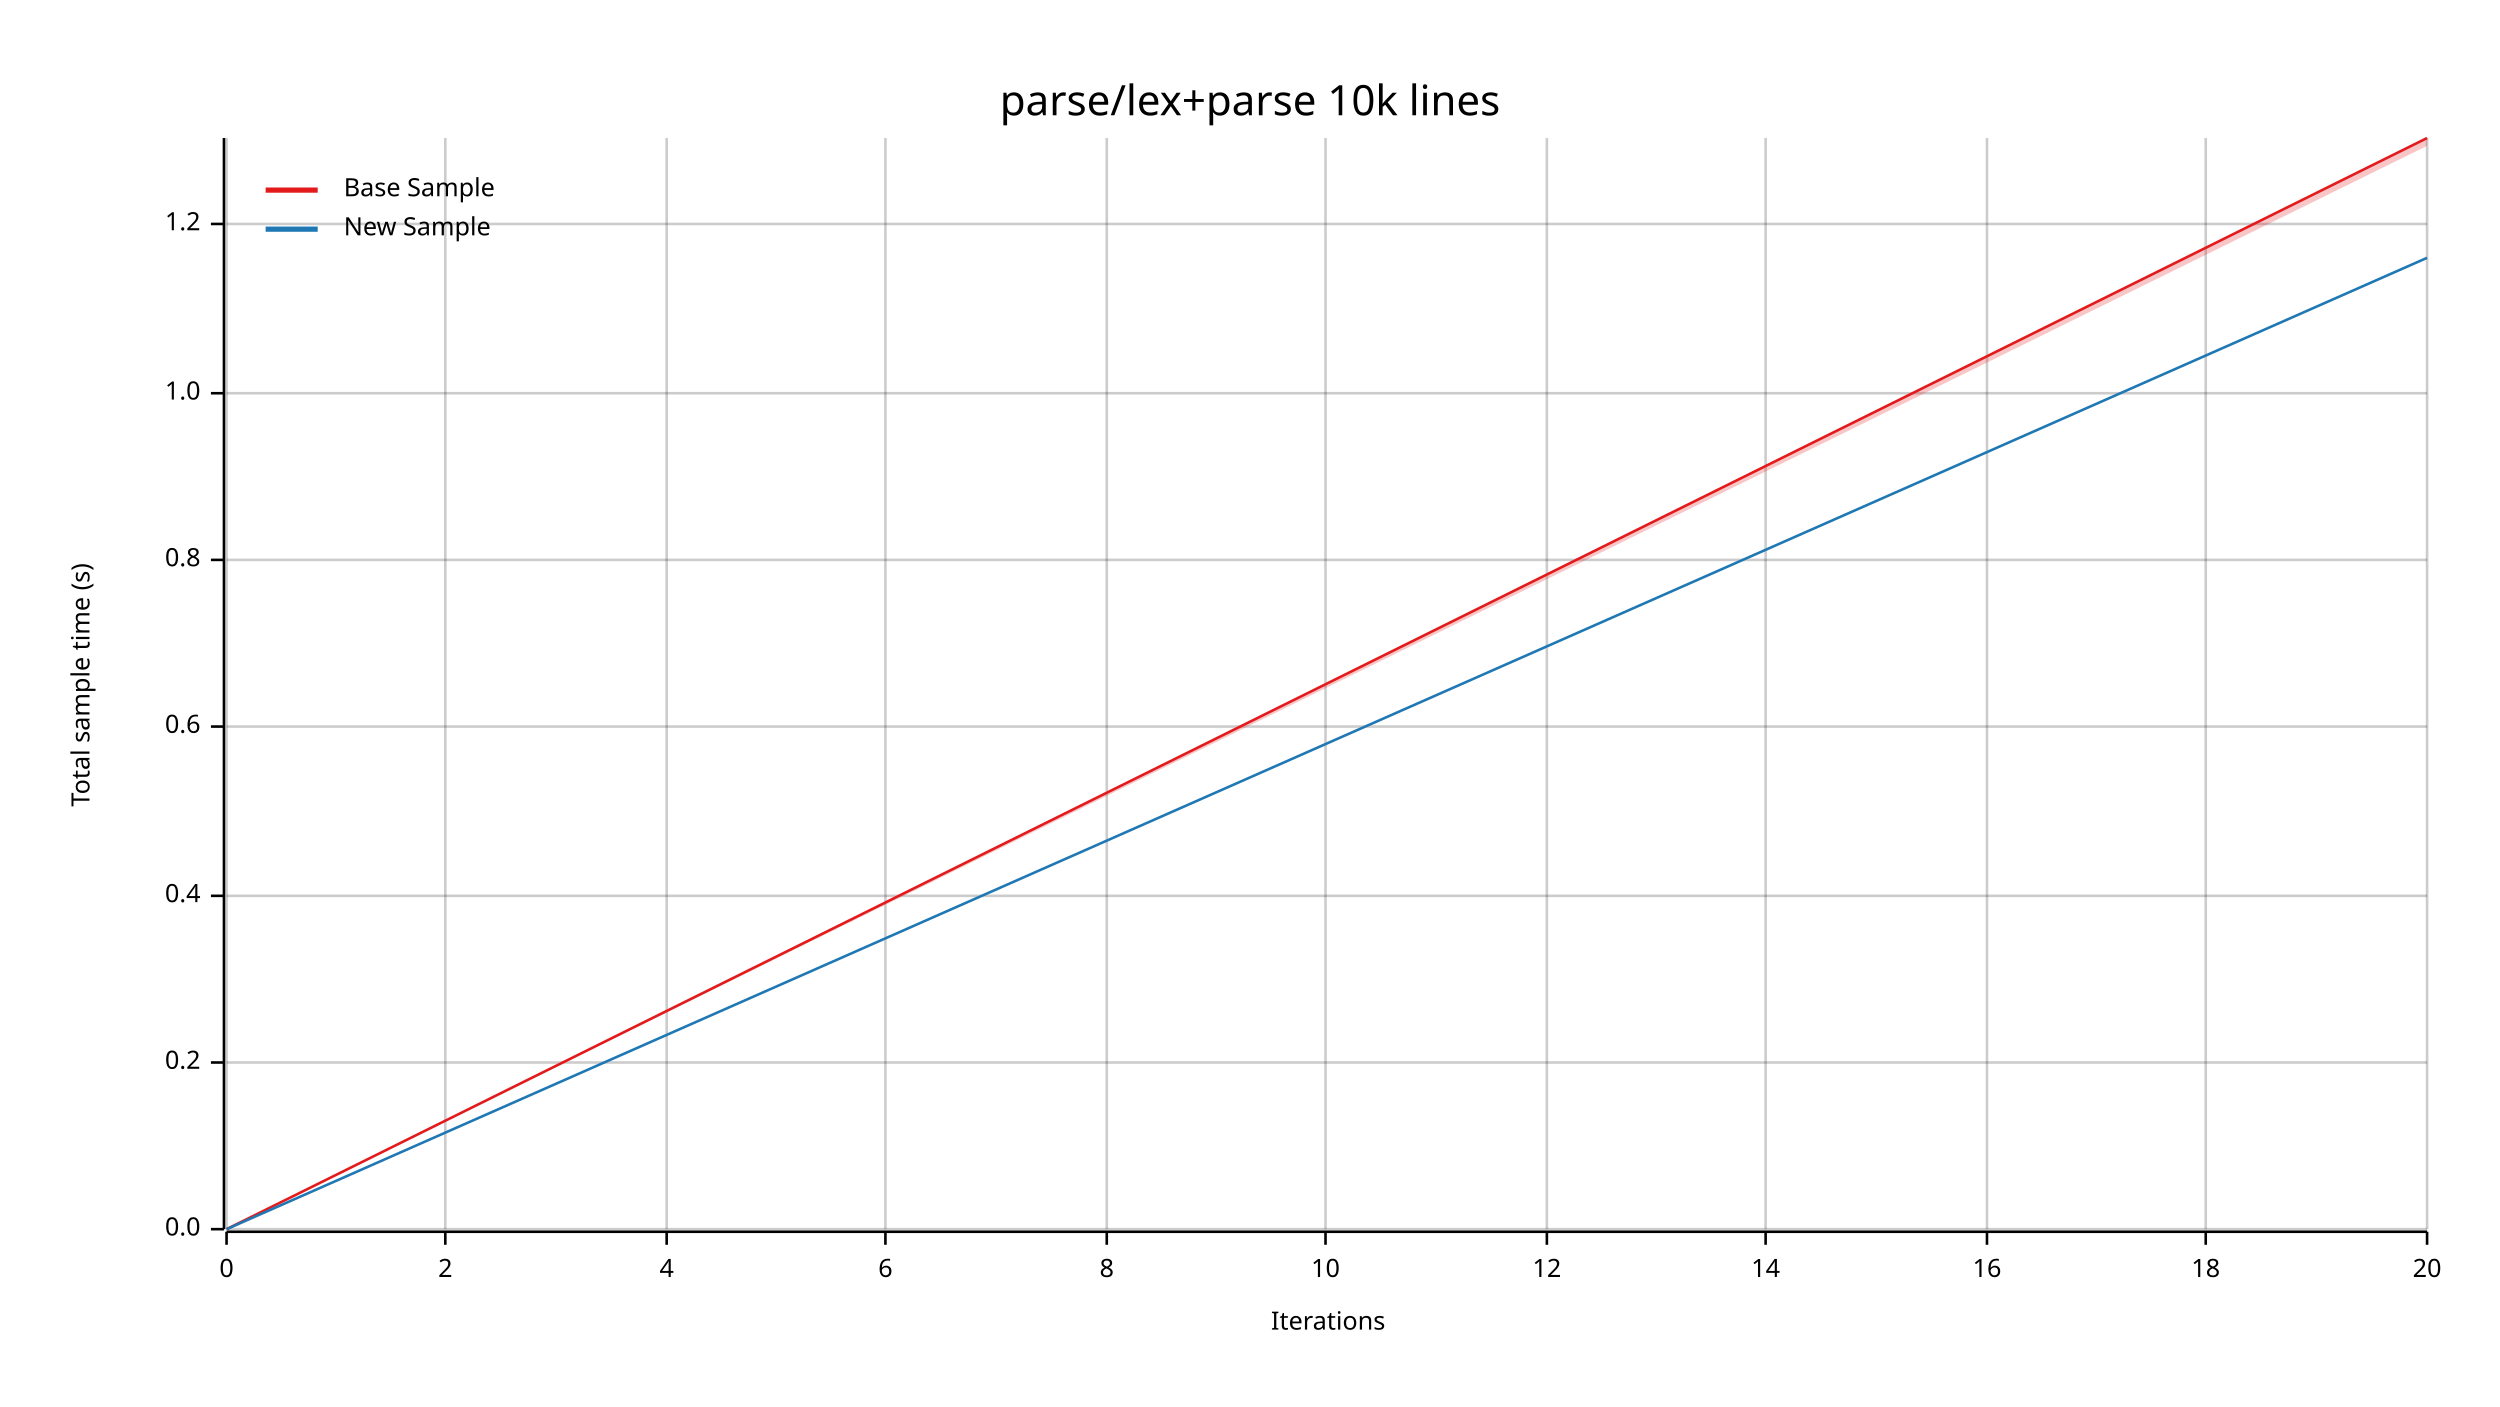
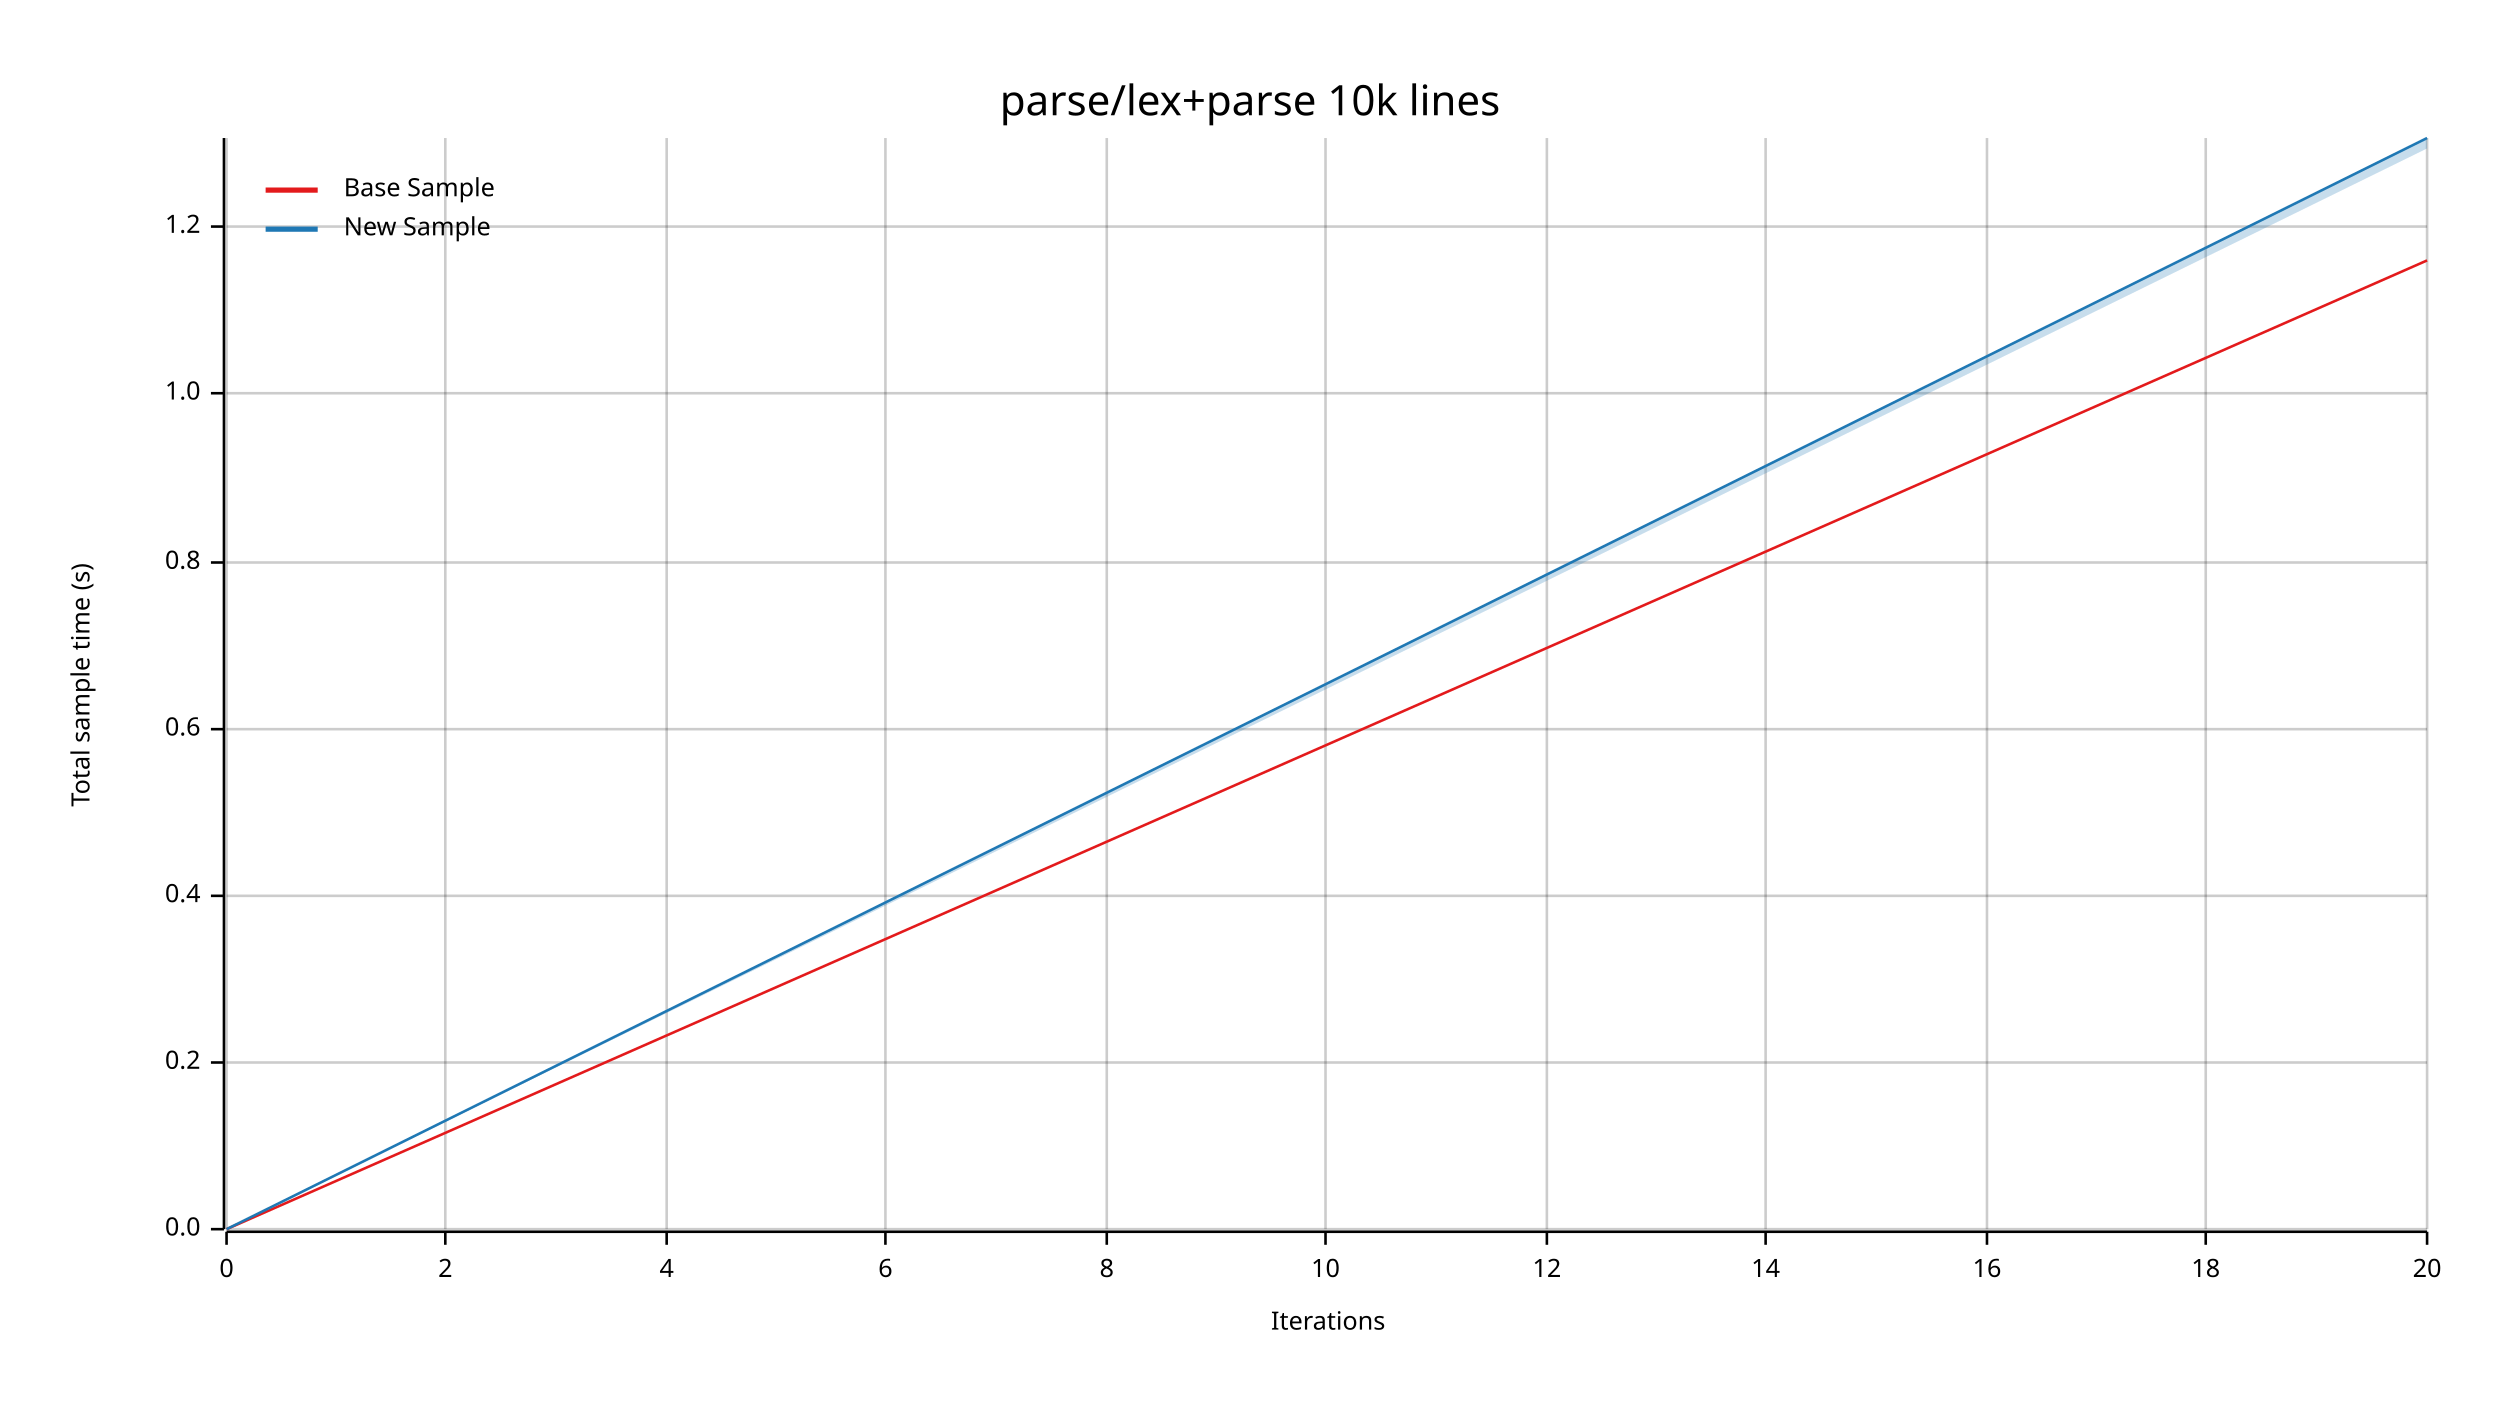
<svg xmlns="http://www.w3.org/2000/svg" width="960" height="540" viewBox="0 0 960 540">
  <text x="480" y="32" dy="0.76em" text-anchor="middle" font-family="sans-serif" font-size="16.129" opacity="1" fill="#000000">
parse/lex+parse 10k lines
</text>
  <text x="27" y="263" dy="0.76em" text-anchor="middle" font-family="sans-serif" font-size="9.677" opacity="1" fill="#000000" transform="rotate(270, 27, 263)">
Total sample time (s)
</text>
  <text x="510" y="513" dy="-0.5ex" text-anchor="middle" font-family="sans-serif" font-size="9.677" opacity="1" fill="#000000">
Iterations
</text>
  <line opacity="0.2" stroke="#000000" stroke-width="1" x1="87" y1="472" x2="87" y2="53" />
  <line opacity="0.2" stroke="#000000" stroke-width="1" x1="171" y1="472" x2="171" y2="53" />
  <line opacity="0.2" stroke="#000000" stroke-width="1" x1="256" y1="472" x2="256" y2="53" />
  <line opacity="0.2" stroke="#000000" stroke-width="1" x1="340" y1="472" x2="340" y2="53" />
  <line opacity="0.2" stroke="#000000" stroke-width="1" x1="425" y1="472" x2="425" y2="53" />
  <line opacity="0.2" stroke="#000000" stroke-width="1" x1="509" y1="472" x2="509" y2="53" />
  <line opacity="0.2" stroke="#000000" stroke-width="1" x1="594" y1="472" x2="594" y2="53" />
  <line opacity="0.2" stroke="#000000" stroke-width="1" x1="678" y1="472" x2="678" y2="53" />
  <line opacity="0.2" stroke="#000000" stroke-width="1" x1="763" y1="472" x2="763" y2="53" />
  <line opacity="0.2" stroke="#000000" stroke-width="1" x1="847" y1="472" x2="847" y2="53" />
  <line opacity="0.2" stroke="#000000" stroke-width="1" x1="932" y1="472" x2="932" y2="53" />
  <line opacity="0.2" stroke="#000000" stroke-width="1" x1="87" y1="472" x2="932" y2="472" />
  <line opacity="0.2" stroke="#000000" stroke-width="1" x1="87" y1="408" x2="932" y2="408" />
  <line opacity="0.2" stroke="#000000" stroke-width="1" x1="87" y1="344" x2="932" y2="344" />
-   <line opacity="0.2" stroke="#000000" stroke-width="1" x1="87" y1="279" x2="932" y2="279" />
-   <line opacity="0.2" stroke="#000000" stroke-width="1" x1="87" y1="215" x2="932" y2="215" />
+   <line opacity="0.2" stroke="#000000" stroke-width="1" x1="87" y1="280" x2="932" y2="280" />
+   <line opacity="0.2" stroke="#000000" stroke-width="1" x1="87" y1="216" x2="932" y2="216" />
  <line opacity="0.2" stroke="#000000" stroke-width="1" x1="87" y1="151" x2="932" y2="151" />
-   <line opacity="0.2" stroke="#000000" stroke-width="1" x1="87" y1="86" x2="932" y2="86" />
+   <line opacity="0.2" stroke="#000000" stroke-width="1" x1="87" y1="87" x2="932" y2="87" />
  <polyline fill="none" opacity="1" stroke="#000000" stroke-width="1" points="86,53 86,472 " />
  <text x="77" y="472" dy="0.5ex" text-anchor="end" font-family="sans-serif" font-size="9.677" opacity="1" fill="#000000">
0.0
</text>
  <polyline fill="none" opacity="1" stroke="#000000" stroke-width="1" points="81,472 86,472 " />
  <text x="77" y="408" dy="0.5ex" text-anchor="end" font-family="sans-serif" font-size="9.677" opacity="1" fill="#000000">
0.2
</text>
  <polyline fill="none" opacity="1" stroke="#000000" stroke-width="1" points="81,408 86,408 " />
  <text x="77" y="344" dy="0.5ex" text-anchor="end" font-family="sans-serif" font-size="9.677" opacity="1" fill="#000000">
0.4
</text>
  <polyline fill="none" opacity="1" stroke="#000000" stroke-width="1" points="81,344 86,344 " />
-   <text x="77" y="279" dy="0.5ex" text-anchor="end" font-family="sans-serif" font-size="9.677" opacity="1" fill="#000000">
+   <text x="77" y="280" dy="0.5ex" text-anchor="end" font-family="sans-serif" font-size="9.677" opacity="1" fill="#000000">
0.6
</text>
-   <polyline fill="none" opacity="1" stroke="#000000" stroke-width="1" points="81,279 86,279 " />
-   <text x="77" y="215" dy="0.5ex" text-anchor="end" font-family="sans-serif" font-size="9.677" opacity="1" fill="#000000">
+   <polyline fill="none" opacity="1" stroke="#000000" stroke-width="1" points="81,280 86,280 " />
+   <text x="77" y="216" dy="0.5ex" text-anchor="end" font-family="sans-serif" font-size="9.677" opacity="1" fill="#000000">
0.8
</text>
-   <polyline fill="none" opacity="1" stroke="#000000" stroke-width="1" points="81,215 86,215 " />
+   <polyline fill="none" opacity="1" stroke="#000000" stroke-width="1" points="81,216 86,216 " />
  <text x="77" y="151" dy="0.5ex" text-anchor="end" font-family="sans-serif" font-size="9.677" opacity="1" fill="#000000">
1.0
</text>
  <polyline fill="none" opacity="1" stroke="#000000" stroke-width="1" points="81,151 86,151 " />
-   <text x="77" y="86" dy="0.5ex" text-anchor="end" font-family="sans-serif" font-size="9.677" opacity="1" fill="#000000">
+   <text x="77" y="87" dy="0.5ex" text-anchor="end" font-family="sans-serif" font-size="9.677" opacity="1" fill="#000000">
1.2
</text>
-   <polyline fill="none" opacity="1" stroke="#000000" stroke-width="1" points="81,86 86,86 " />
+   <polyline fill="none" opacity="1" stroke="#000000" stroke-width="1" points="81,87 86,87 " />
  <polyline fill="none" opacity="1" stroke="#000000" stroke-width="1" points="87,473 932,473 " />
  <text x="87" y="483" dy="0.76em" text-anchor="middle" font-family="sans-serif" font-size="9.677" opacity="1" fill="#000000">
0
</text>
  <polyline fill="none" opacity="1" stroke="#000000" stroke-width="1" points="87,473 87,478 " />
  <text x="171" y="483" dy="0.76em" text-anchor="middle" font-family="sans-serif" font-size="9.677" opacity="1" fill="#000000">
2
</text>
  <polyline fill="none" opacity="1" stroke="#000000" stroke-width="1" points="171,473 171,478 " />
  <text x="256" y="483" dy="0.76em" text-anchor="middle" font-family="sans-serif" font-size="9.677" opacity="1" fill="#000000">
4
</text>
  <polyline fill="none" opacity="1" stroke="#000000" stroke-width="1" points="256,473 256,478 " />
  <text x="340" y="483" dy="0.76em" text-anchor="middle" font-family="sans-serif" font-size="9.677" opacity="1" fill="#000000">
6
</text>
  <polyline fill="none" opacity="1" stroke="#000000" stroke-width="1" points="340,473 340,478 " />
  <text x="425" y="483" dy="0.76em" text-anchor="middle" font-family="sans-serif" font-size="9.677" opacity="1" fill="#000000">
8
</text>
  <polyline fill="none" opacity="1" stroke="#000000" stroke-width="1" points="425,473 425,478 " />
  <text x="509" y="483" dy="0.76em" text-anchor="middle" font-family="sans-serif" font-size="9.677" opacity="1" fill="#000000">
10
</text>
  <polyline fill="none" opacity="1" stroke="#000000" stroke-width="1" points="509,473 509,478 " />
  <text x="594" y="483" dy="0.76em" text-anchor="middle" font-family="sans-serif" font-size="9.677" opacity="1" fill="#000000">
12
</text>
  <polyline fill="none" opacity="1" stroke="#000000" stroke-width="1" points="594,473 594,478 " />
  <text x="678" y="483" dy="0.76em" text-anchor="middle" font-family="sans-serif" font-size="9.677" opacity="1" fill="#000000">
14
</text>
  <polyline fill="none" opacity="1" stroke="#000000" stroke-width="1" points="678,473 678,478 " />
  <text x="763" y="483" dy="0.76em" text-anchor="middle" font-family="sans-serif" font-size="9.677" opacity="1" fill="#000000">
16
</text>
  <polyline fill="none" opacity="1" stroke="#000000" stroke-width="1" points="763,473 763,478 " />
  <text x="847" y="483" dy="0.76em" text-anchor="middle" font-family="sans-serif" font-size="9.677" opacity="1" fill="#000000">
18
</text>
  <polyline fill="none" opacity="1" stroke="#000000" stroke-width="1" points="847,473 847,478 " />
  <text x="932" y="483" dy="0.76em" text-anchor="middle" font-family="sans-serif" font-size="9.677" opacity="1" fill="#000000">
20
</text>
  <polyline fill="none" opacity="1" stroke="#000000" stroke-width="1" points="932,473 932,478 " />
-   <polyline fill="none" opacity="1" stroke="#E31A1C" stroke-width="1" points="87,472 932,53 " />
-   <polygon opacity="0.25" fill="#E31A1C" points="87,472 932,56 932,53 " />
-   <polyline fill="none" opacity="1" stroke="#1F78B4" stroke-width="1" points="87,472 932,99 " />
-   <polygon opacity="0.25" fill="#1F78B4" points="87,472 932,99 932,99 " />
+   <polyline fill="none" opacity="1" stroke="#E31A1C" stroke-width="1" points="87,472 932,100 " />
+   <polygon opacity="0.25" fill="#E31A1C" points="87,472 932,100 932,100 " />
+   <polyline fill="none" opacity="1" stroke="#1F78B4" stroke-width="1" points="87,472 932,53 " />
+   <polygon opacity="0.25" fill="#1F78B4" points="87,472 932,57 932,53 " />
  <text x="132" y="68" dy="0.76em" text-anchor="start" font-family="sans-serif" font-size="9.677" opacity="1" fill="#000000">
Base Sample
</text>
  <text x="132" y="83" dy="0.76em" text-anchor="start" font-family="sans-serif" font-size="9.677" opacity="1" fill="#000000">
New Sample
</text>
  <polyline fill="none" opacity="1" stroke="#E31A1C" stroke-width="2" points="102,73 122,73 " />
  <polyline fill="none" opacity="1" stroke="#1F78B4" stroke-width="2" points="102,88 122,88 " />
</svg>
